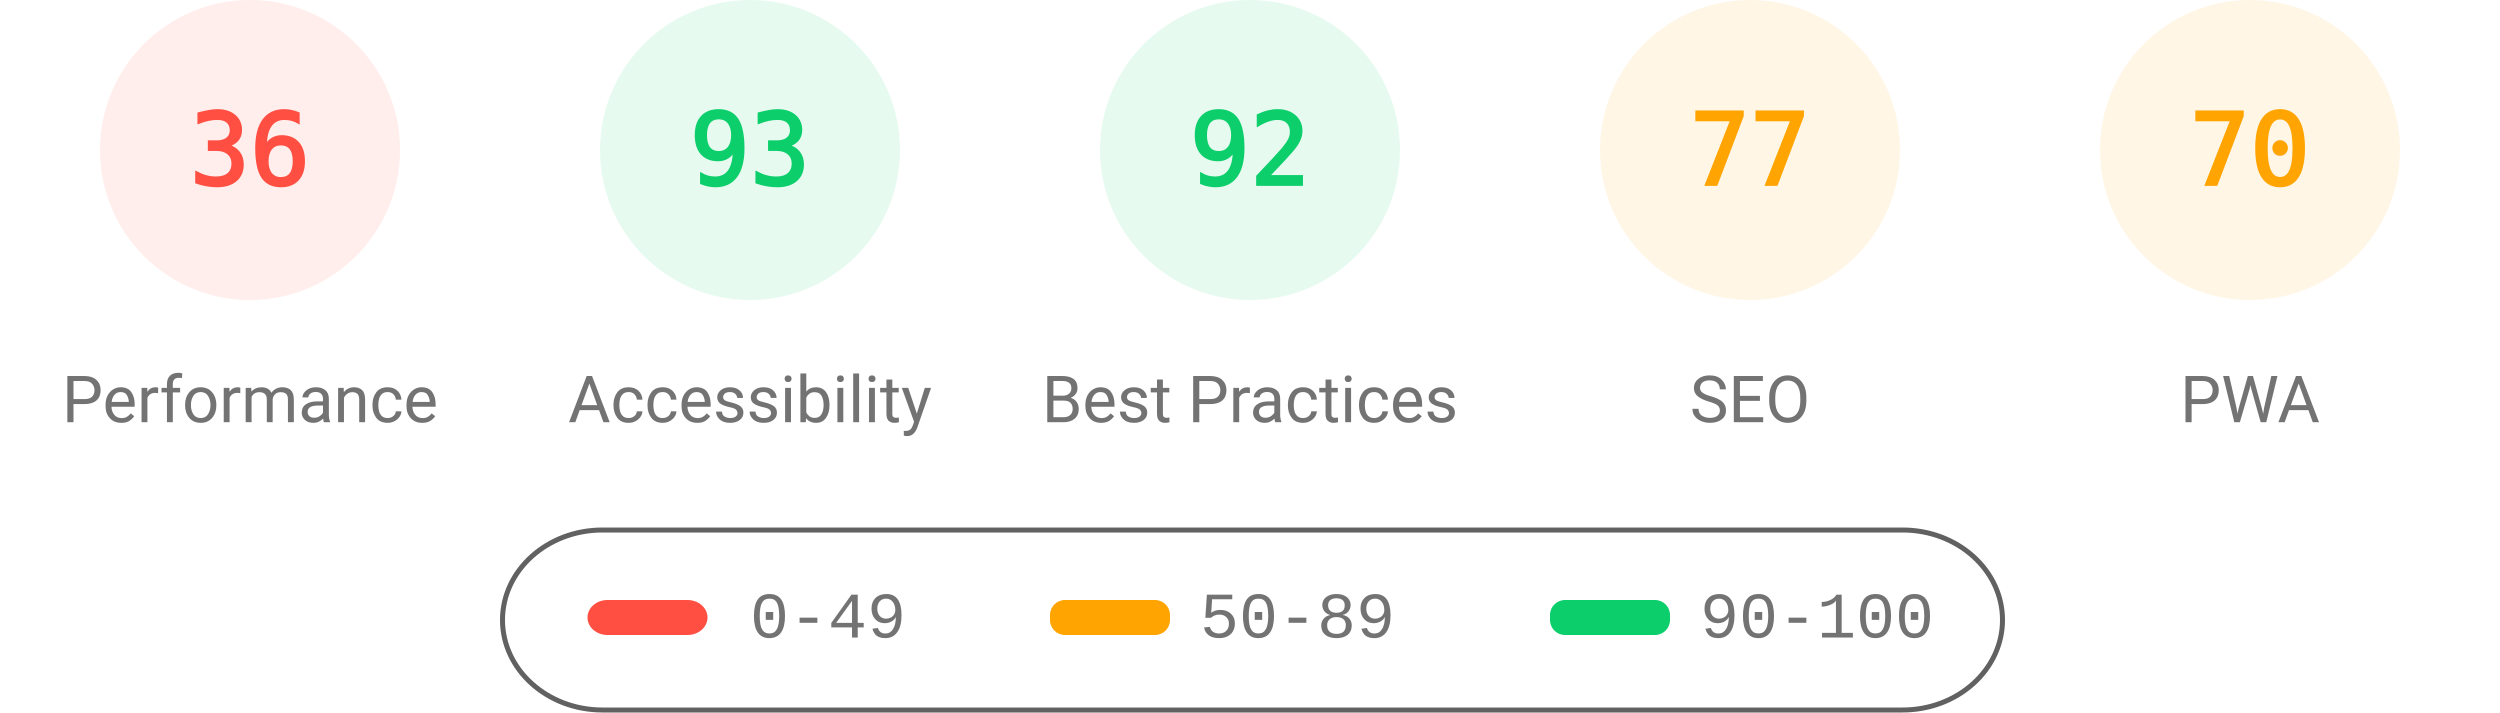
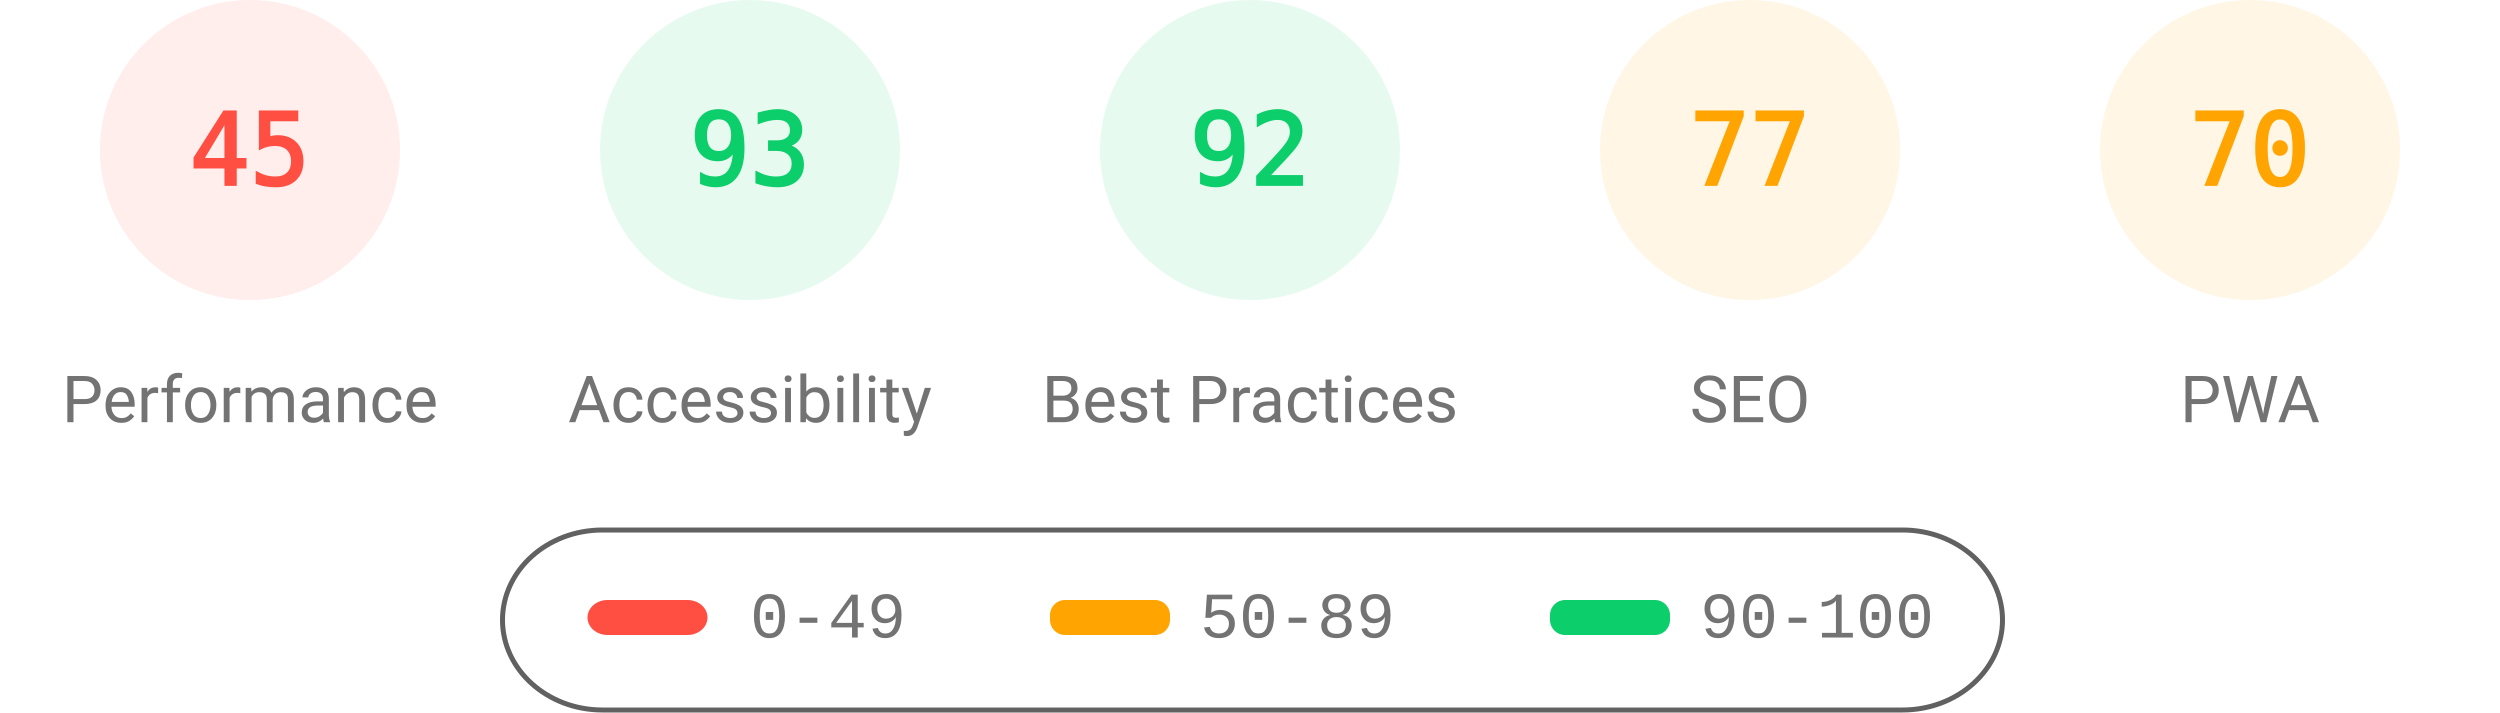
<svg xmlns="http://www.w3.org/2000/svg" fill="none" width="1000" height="285">
  <style>.gauge-base{opacity:.1}.gauge-arc{fill:none;animation-delay:250ms;stroke-linecap:round;transform:rotate(-90deg);transform-origin:100px 60px;animation:load-gauge 1s ease forwards}.guage-text{font-size:40px;font-family:monospace;text-align:center}.guage-red{color:#ff4e42;fill:#ff4e42;stroke:#ff4e42}.guage-orange{color:#ffa400;fill:#ffa400;stroke:#ffa400}.guage-green{color:#0cce6b;fill:#0cce6b;stroke:#0cce6b}.guage-undefined{color:#5c5c5c;fill:#5c5c5c;stroke:#5c5c5c}.guage-title{color:#737373;fill:#737373;stroke:none;font-size:26px;line-height:26px;font-family:Roboto,Halvetica,Arial,sans-serif}@keyframes load-gauge{from{stroke-dasharray:0 352.858}}</style>
  <svg class="guage-div guage-perf guage-red" viewBox="0 0 200 200" width="200" height="200">
    <circle class="gauge-base" r="56" cx="100" cy="60" stroke-width="8" />
-     <circle class="gauge-arc guage-arc-1" r="56" cx="100" cy="60" stroke-width="8" style="stroke-dasharray:126.669,351.858" />
-     <text class="guage-text" x="100" y="60" alignment-baseline="central" dominant-baseline="central" text-anchor="middle">36</text>
+     <circle class="gauge-arc guage-arc-1" r="56" cx="100" cy="60" stroke-width="8" style="stroke-dasharray:158.336,351.858" />
+     <text class="guage-text" x="100" y="60" alignment-baseline="central" dominant-baseline="central" text-anchor="middle">45</text>
    <text class="guage-title" x="100" y="160" alignment-baseline="central" dominant-baseline="central" text-anchor="middle">Performance</text>
  </svg>
  <svg class="guage-div guage-acc guage-green" viewBox="0 0 200 200" width="200" height="200" x="200">
    <circle class="gauge-base" r="56" cx="100" cy="60" stroke-width="8" />
    <circle class="gauge-arc guage-arc-2" r="56" cx="100" cy="60" stroke-width="8" style="stroke-dasharray:327.228,351.858" />
    <text class="guage-text" x="100" y="60" alignment-baseline="central" dominant-baseline="central" text-anchor="middle">93</text>
    <text class="guage-title" x="100" y="160" alignment-baseline="central" dominant-baseline="central" text-anchor="middle">Accessibility</text>
  </svg>
  <svg class="guage-div guage-best guage-green" viewBox="0 0 200 200" width="200" height="200" x="400">
    <circle class="gauge-base" r="56" cx="100" cy="60" stroke-width="8" />
    <circle class="gauge-arc guage-arc-3" r="56" cx="100" cy="60" stroke-width="8" style="stroke-dasharray:323.709,351.858" />
    <text class="guage-text" x="100" y="60" alignment-baseline="central" dominant-baseline="central" text-anchor="middle">92</text>
    <text class="guage-title" x="100" y="160" alignment-baseline="central" dominant-baseline="central" text-anchor="middle">Best Practices</text>
  </svg>
  <svg class="guage-div guage-seo guage-orange" viewBox="0 0 200 200" width="200" height="200" x="600">
    <circle class="gauge-base" r="56" cx="100" cy="60" stroke-width="8" />
    <circle class="gauge-arc guage-arc-4" r="56" cx="100" cy="60" stroke-width="8" style="stroke-dasharray:270.931,351.858" />
    <text class="guage-text" x="100" y="60" alignment-baseline="central" dominant-baseline="central" text-anchor="middle">77</text>
    <text class="guage-title" x="100" y="160" alignment-baseline="central" dominant-baseline="central" text-anchor="middle">SEO</text>
  </svg>
  <svg class="guage-div guage-pwa guage-orange" viewBox="0 0 200 200" width="200" height="200" x="800">
    <circle class="gauge-base" r="56" cx="100" cy="60" stroke-width="8" />
    <circle class="gauge-arc guage-arc-4" r="56" cx="100" cy="60" stroke-width="8" style="stroke-dasharray:246.301,351.858" />
    <text class="guage-text" x="100" y="60" alignment-baseline="central" dominant-baseline="central" text-anchor="middle">70</text>
    <text class="guage-title" x="100" y="160" alignment-baseline="central" dominant-baseline="central" text-anchor="middle">PWA</text>
  </svg>
  <svg width="604" height="76" x="200" y="210">
    <path fill="none" id="canvas_background" d="M-1-1h604v80H-1z" />
    <rect fill-opacity="0" stroke="#616161" stroke-width="2" rx="40" id="svg_2" height="72" width="600" y="2" x="1" fill="#000" />
    <rect stroke="#000" rx="8" id="svg_3" height="14" width="48" y="30" x="35" stroke-opacity="null" stroke-width="0" fill="#ff4e42" />
    <rect stroke="#000" rx="6" id="svg_4" height="14" width="48" y="30" x="220" stroke-opacity="null" stroke-width="0" fill="#ffa400" />
    <rect stroke="#000" rx="6" id="svg_5" height="14" width="48" y="30" x="420" stroke-opacity="null" stroke-width="0" fill="#0cce6b" />
    <text xml:space="preserve" text-anchor="start" font-family="'Courier New', Courier, monospace" font-size="26" id="svg_6" y="45" x="100" stroke-opacity="null" stroke-width="0" stroke="#000" fill="#737373">0-49</text>
    <text xml:space="preserve" text-anchor="start" font-family="'Courier New', Courier, monospace" font-size="26" id="svg_7" y="45" x="280" stroke-opacity="null" stroke-width="0" stroke="#000" fill="#737373">50-89</text>
    <text xml:space="preserve" text-anchor="start" font-family="'Courier New', Courier, monospace" font-size="26" id="svg_8" y="45" x="480" stroke-opacity="null" stroke-width="0" stroke="#000" fill="#737373">90-100</text>
  </svg>
</svg>
